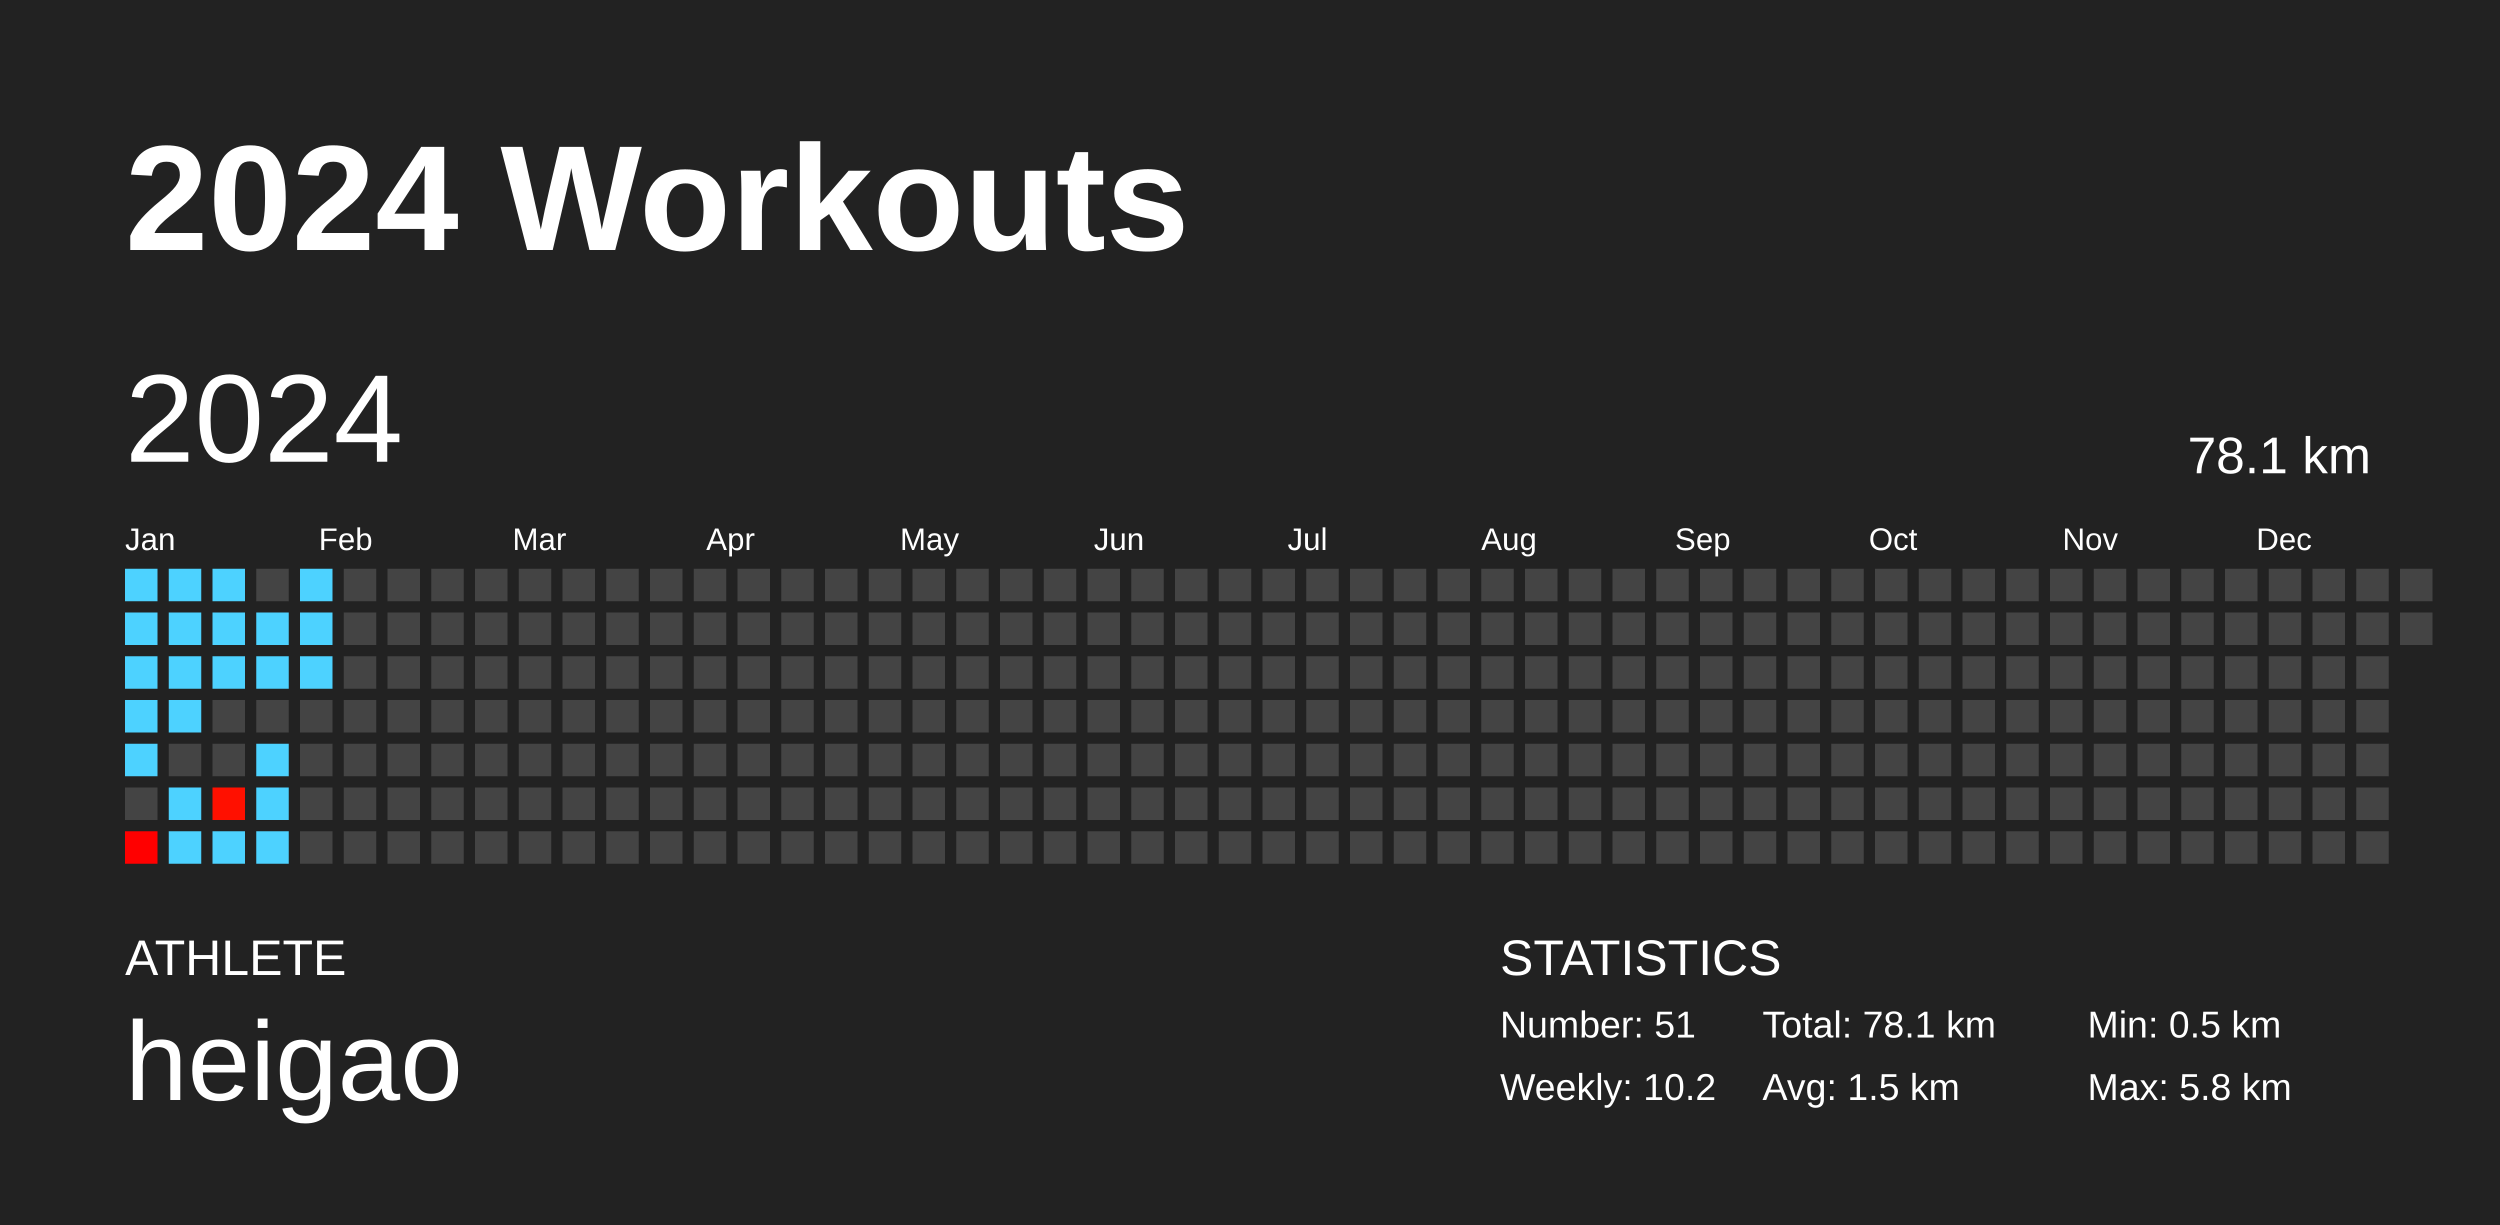
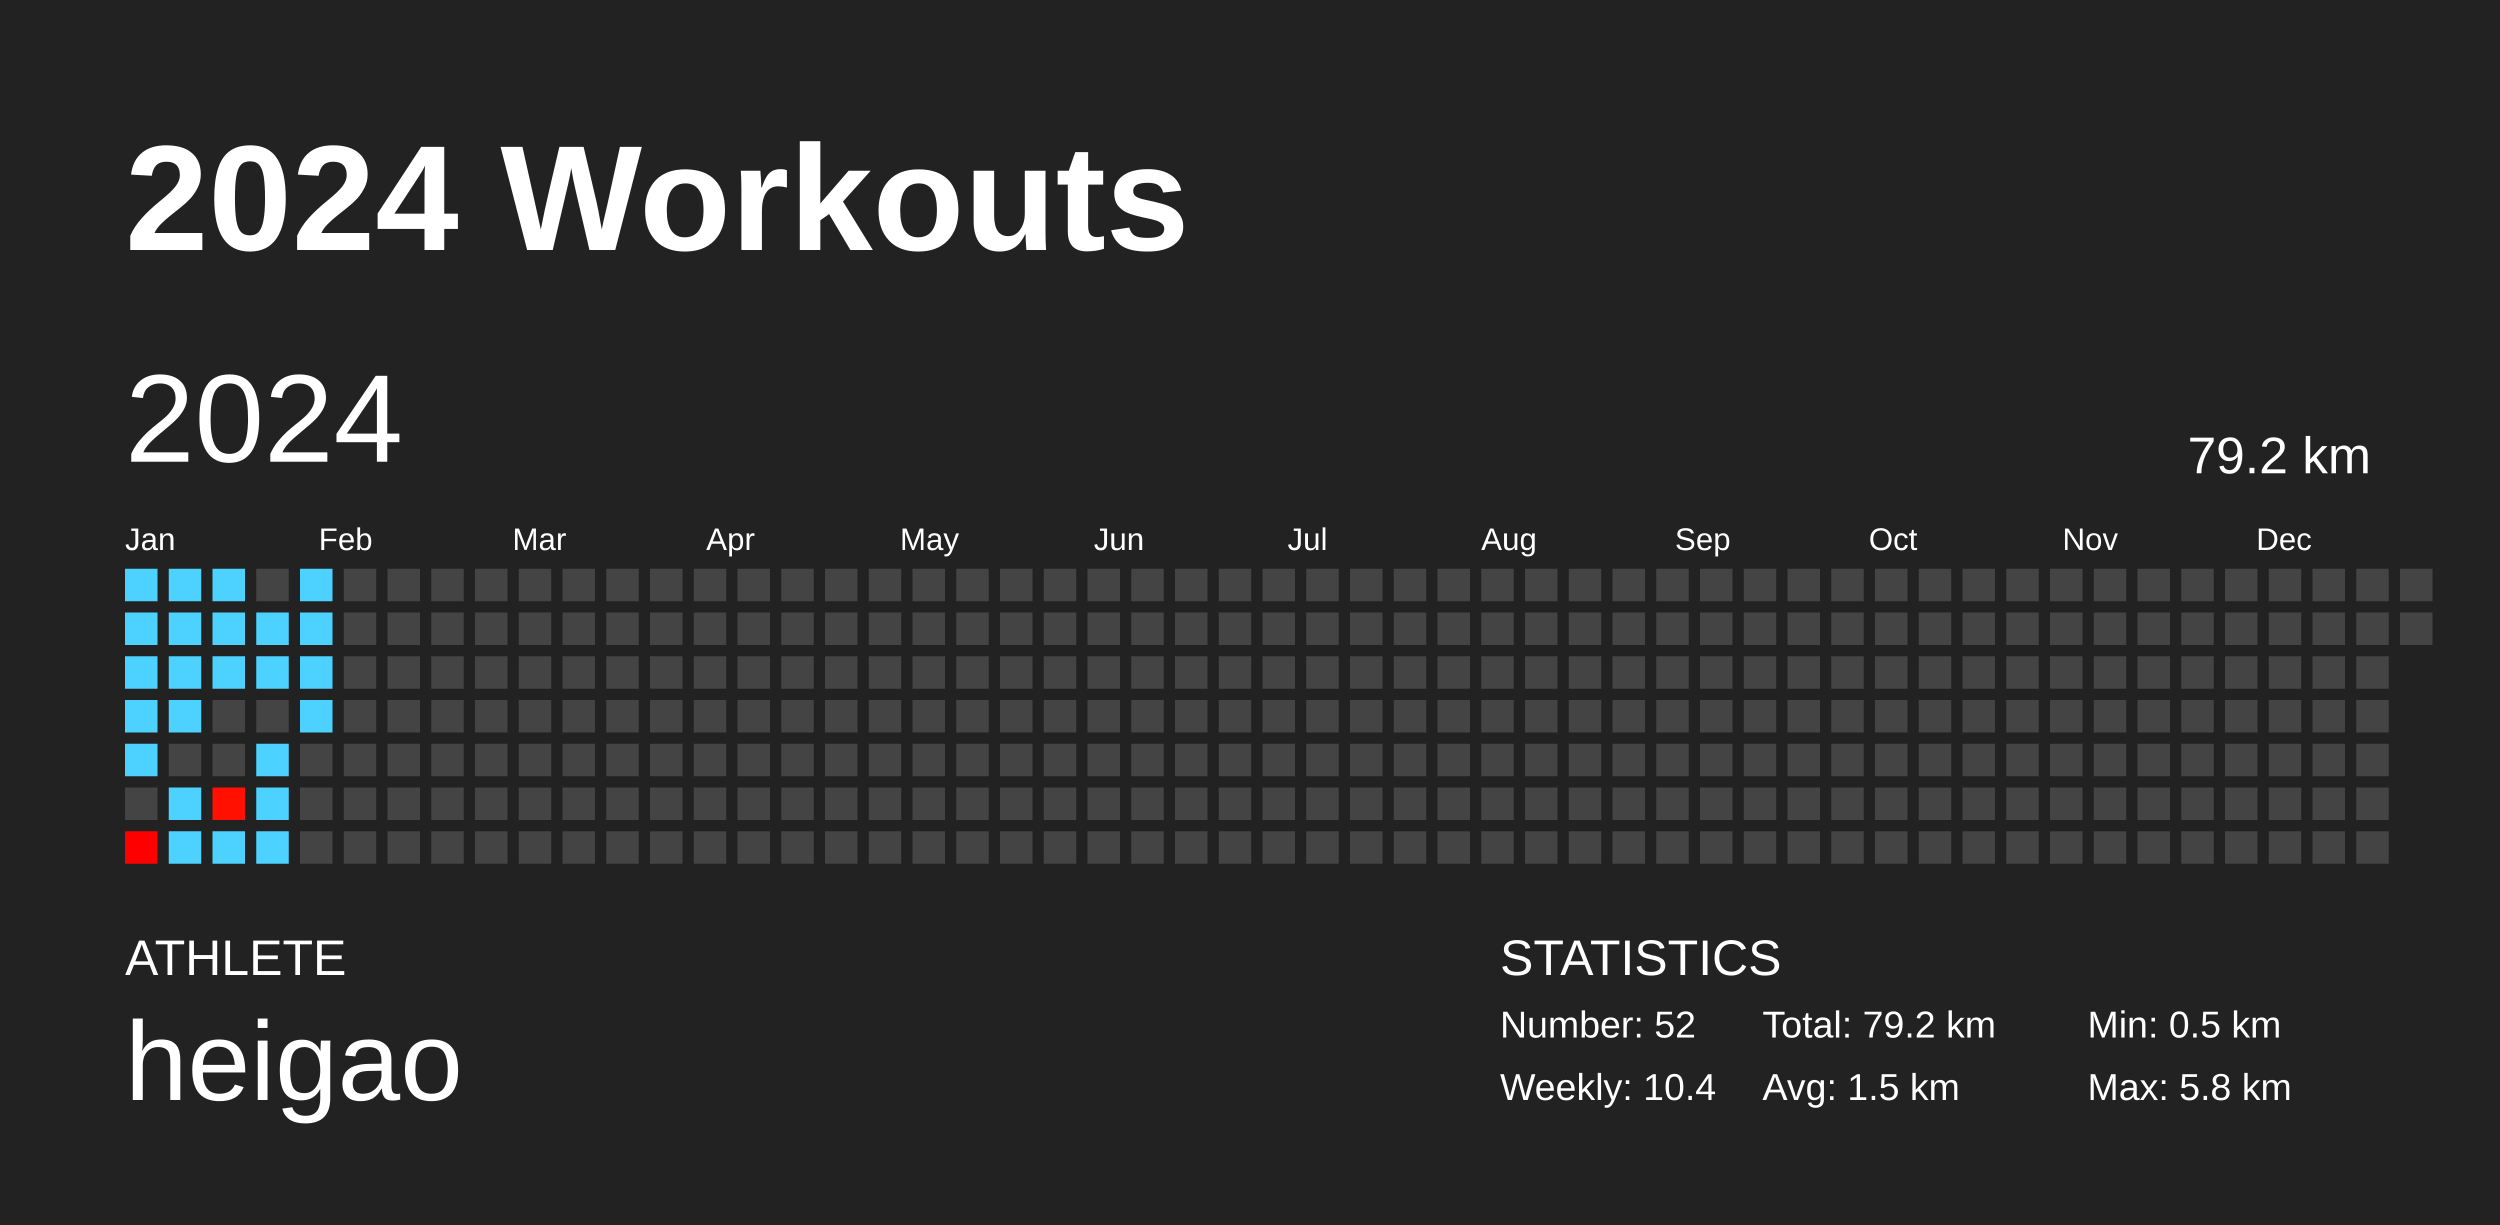
<svg xmlns="http://www.w3.org/2000/svg" baseProfile="full" height="98mm" version="1.1" viewBox="0,0,200,98" width="200mm">
  <defs />
  <rect fill="#222222" height="98" width="200" x="0" y="0" />
  <text fill="#FFFFFF" style="font-size:12px; font-family:Arial; font-weight:bold;" x="10" y="20">2024 Workouts</text>
  <text fill="#FFFFFF" style="font-size:4px; font-family:Arial" x="10" y="78">ATHLETE</text>
  <text fill="#FFFFFF" style="font-size:9px; font-family:Arial" x="10" y="88">heigao</text>
  <text fill="#FFFFFF" style="font-size:4px; font-family:Arial" x="120" y="78">STATISTICS</text>
-   <text fill="#FFFFFF" style="font-size:3px; font-family:Arial" x="120" y="83">Number: 51</text>
-   <text fill="#FFFFFF" style="font-size:3px; font-family:Arial" x="120" y="88">Weekly: 10.2</text>
-   <text fill="#FFFFFF" style="font-size:3px; font-family:Arial" x="141" y="83">Total: 78.1 km</text>
+   <text fill="#FFFFFF" style="font-size:3px; font-family:Arial" x="120" y="83">Number: 52</text>
+   <text fill="#FFFFFF" style="font-size:3px; font-family:Arial" x="120" y="88">Weekly: 10.4</text>
+   <text fill="#FFFFFF" style="font-size:3px; font-family:Arial" x="141" y="83">Total: 79.2 km</text>
  <text fill="#FFFFFF" style="font-size:3px; font-family:Arial" x="141" y="88">Avg: 1.5 km</text>
  <text fill="#FFFFFF" style="font-size:3px; font-family:Arial" x="167" y="83">Min: 0.5 km</text>
  <text fill="#FFFFFF" style="font-size:3px; font-family:Arial" x="167" y="88">Max: 5.8 km</text>
  <text dominant-baseline="hanging" fill="#FFFFFF" style="font-size:10.0px; font-family:Arial;" x="10" y="30">2024</text>
-   <text dominant-baseline="hanging" fill="#FFFFFF" style="font-size:4.125px; font-family:Arial;" x="175" y="35">78.1 km</text>
+   <text dominant-baseline="hanging" fill="#FFFFFF" style="font-size:4.125px; font-family:Arial;" x="175" y="35">79.2 km</text>
  <text fill="#FFFFFF" style="font-size:2.5px; font-family:Arial" x="10.0" y="44">Jan</text>
  <text fill="#FFFFFF" style="font-size:2.5px; font-family:Arial" x="25.5" y="44">Feb</text>
  <text fill="#FFFFFF" style="font-size:2.5px; font-family:Arial" x="41.0" y="44">Mar</text>
  <text fill="#FFFFFF" style="font-size:2.5px; font-family:Arial" x="56.5" y="44">Apr</text>
  <text fill="#FFFFFF" style="font-size:2.5px; font-family:Arial" x="72.0" y="44">May</text>
  <text fill="#FFFFFF" style="font-size:2.5px; font-family:Arial" x="87.5" y="44">Jun</text>
  <text fill="#FFFFFF" style="font-size:2.5px; font-family:Arial" x="103.0" y="44">Jul</text>
  <text fill="#FFFFFF" style="font-size:2.5px; font-family:Arial" x="118.5" y="44">Aug</text>
  <text fill="#FFFFFF" style="font-size:2.5px; font-family:Arial" x="134.0" y="44">Sep</text>
  <text fill="#FFFFFF" style="font-size:2.5px; font-family:Arial" x="149.5" y="44">Oct</text>
  <text fill="#FFFFFF" style="font-size:2.5px; font-family:Arial" x="165.0" y="44">Nov</text>
  <text fill="#FFFFFF" style="font-size:2.5px; font-family:Arial" x="180.5" y="44">Dec</text>
  <rect fill="#4dd2ff" height="2.6" width="2.6" x="10.0" y="45.5" />
  <rect fill="#4dd2ff" height="2.6" width="2.6" x="10.0" y="49.0" />
  <rect fill="#4dd2ff" height="2.6" width="2.6" x="10.0" y="52.5" />
  <rect fill="#4dd2ff" height="2.6" width="2.6" x="10.0" y="56.0" />
  <rect fill="#4dd2ff" height="2.6" width="2.6" x="10.0" y="59.5" />
  <rect fill="#444444" height="2.6" width="2.6" x="10.0" y="63.0" />
  <rect fill="#ff0000" height="2.6" width="2.6" x="10.0" y="66.5" />
  <rect fill="#4dd2ff" height="2.6" width="2.6" x="13.5" y="45.5" />
  <rect fill="#4dd2ff" height="2.6" width="2.6" x="13.5" y="49.0" />
  <rect fill="#4dd2ff" height="2.6" width="2.6" x="13.5" y="52.5" />
  <rect fill="#4dd2ff" height="2.6" width="2.6" x="13.5" y="56.0" />
  <rect fill="#444444" height="2.6" width="2.6" x="13.5" y="59.5" />
  <rect fill="#4dd2ff" height="2.6" width="2.6" x="13.5" y="63.0" />
  <rect fill="#4dd2ff" height="2.6" width="2.6" x="13.5" y="66.5" />
  <rect fill="#4dd2ff" height="2.6" width="2.6" x="17.0" y="45.5" />
  <rect fill="#4dd2ff" height="2.6" width="2.6" x="17.0" y="49.0" />
  <rect fill="#4dd2ff" height="2.6" width="2.6" x="17.0" y="52.5" />
  <rect fill="#444444" height="2.6" width="2.6" x="17.0" y="56.0" />
  <rect fill="#444444" height="2.6" width="2.6" x="17.0" y="59.5" />
  <rect fill="#ff1000" height="2.6" width="2.6" x="17.0" y="63.0" />
  <rect fill="#4dd2ff" height="2.6" width="2.6" x="17.0" y="66.5" />
  <rect fill="#444444" height="2.6" width="2.6" x="20.5" y="45.5" />
  <rect fill="#4dd2ff" height="2.6" width="2.6" x="20.5" y="49.0" />
  <rect fill="#4dd2ff" height="2.6" width="2.6" x="20.5" y="52.5" />
  <rect fill="#444444" height="2.6" width="2.6" x="20.5" y="56.0" />
  <rect fill="#4dd2ff" height="2.6" width="2.6" x="20.5" y="59.5" />
  <rect fill="#4dd2ff" height="2.6" width="2.6" x="20.5" y="63.0" />
  <rect fill="#4dd2ff" height="2.6" width="2.6" x="20.5" y="66.5" />
  <rect fill="#4dd2ff" height="2.6" width="2.6" x="24.0" y="45.5" />
  <rect fill="#4dd2ff" height="2.6" width="2.6" x="24.0" y="49.0" />
  <rect fill="#4dd2ff" height="2.6" width="2.6" x="24.0" y="52.5" />
-   <rect fill="#444444" height="2.6" width="2.6" x="24.0" y="56.0" />
+   <rect fill="#4dd2ff" height="2.6" width="2.6" x="24.0" y="56.0" />
  <rect fill="#444444" height="2.6" width="2.6" x="24.0" y="59.5" />
  <rect fill="#444444" height="2.6" width="2.6" x="24.0" y="63.0" />
  <rect fill="#444444" height="2.6" width="2.6" x="24.0" y="66.5" />
  <rect fill="#444444" height="2.6" width="2.6" x="27.5" y="45.5" />
  <rect fill="#444444" height="2.6" width="2.6" x="27.5" y="49.0" />
  <rect fill="#444444" height="2.6" width="2.6" x="27.5" y="52.5" />
  <rect fill="#444444" height="2.6" width="2.6" x="27.5" y="56.0" />
  <rect fill="#444444" height="2.6" width="2.6" x="27.5" y="59.5" />
  <rect fill="#444444" height="2.6" width="2.6" x="27.5" y="63.0" />
  <rect fill="#444444" height="2.6" width="2.6" x="27.5" y="66.5" />
  <rect fill="#444444" height="2.6" width="2.6" x="31.0" y="45.5" />
  <rect fill="#444444" height="2.6" width="2.6" x="31.0" y="49.0" />
  <rect fill="#444444" height="2.6" width="2.6" x="31.0" y="52.5" />
  <rect fill="#444444" height="2.6" width="2.6" x="31.0" y="56.0" />
  <rect fill="#444444" height="2.6" width="2.6" x="31.0" y="59.5" />
  <rect fill="#444444" height="2.6" width="2.6" x="31.0" y="63.0" />
  <rect fill="#444444" height="2.6" width="2.6" x="31.0" y="66.5" />
  <rect fill="#444444" height="2.6" width="2.6" x="34.5" y="45.5" />
  <rect fill="#444444" height="2.6" width="2.6" x="34.5" y="49.0" />
  <rect fill="#444444" height="2.6" width="2.6" x="34.5" y="52.5" />
  <rect fill="#444444" height="2.6" width="2.6" x="34.5" y="56.0" />
  <rect fill="#444444" height="2.6" width="2.6" x="34.5" y="59.5" />
  <rect fill="#444444" height="2.6" width="2.6" x="34.5" y="63.0" />
  <rect fill="#444444" height="2.6" width="2.6" x="34.5" y="66.5" />
  <rect fill="#444444" height="2.6" width="2.6" x="38.0" y="45.5" />
  <rect fill="#444444" height="2.6" width="2.6" x="38.0" y="49.0" />
  <rect fill="#444444" height="2.6" width="2.6" x="38.0" y="52.5" />
  <rect fill="#444444" height="2.6" width="2.6" x="38.0" y="56.0" />
  <rect fill="#444444" height="2.6" width="2.6" x="38.0" y="59.5" />
  <rect fill="#444444" height="2.6" width="2.6" x="38.0" y="63.0" />
  <rect fill="#444444" height="2.6" width="2.6" x="38.0" y="66.5" />
  <rect fill="#444444" height="2.6" width="2.6" x="41.5" y="45.5" />
  <rect fill="#444444" height="2.6" width="2.6" x="41.5" y="49.0" />
  <rect fill="#444444" height="2.6" width="2.6" x="41.5" y="52.5" />
  <rect fill="#444444" height="2.6" width="2.6" x="41.5" y="56.0" />
  <rect fill="#444444" height="2.6" width="2.6" x="41.5" y="59.5" />
  <rect fill="#444444" height="2.6" width="2.6" x="41.5" y="63.0" />
  <rect fill="#444444" height="2.6" width="2.6" x="41.5" y="66.5" />
  <rect fill="#444444" height="2.6" width="2.6" x="45.0" y="45.5" />
  <rect fill="#444444" height="2.6" width="2.6" x="45.0" y="49.0" />
  <rect fill="#444444" height="2.6" width="2.6" x="45.0" y="52.5" />
  <rect fill="#444444" height="2.6" width="2.6" x="45.0" y="56.0" />
  <rect fill="#444444" height="2.6" width="2.6" x="45.0" y="59.5" />
  <rect fill="#444444" height="2.6" width="2.6" x="45.0" y="63.0" />
  <rect fill="#444444" height="2.6" width="2.6" x="45.0" y="66.5" />
  <rect fill="#444444" height="2.6" width="2.6" x="48.5" y="45.5" />
  <rect fill="#444444" height="2.6" width="2.6" x="48.5" y="49.0" />
  <rect fill="#444444" height="2.6" width="2.6" x="48.5" y="52.5" />
  <rect fill="#444444" height="2.6" width="2.6" x="48.5" y="56.0" />
  <rect fill="#444444" height="2.6" width="2.6" x="48.5" y="59.5" />
  <rect fill="#444444" height="2.6" width="2.6" x="48.5" y="63.0" />
  <rect fill="#444444" height="2.6" width="2.6" x="48.5" y="66.5" />
  <rect fill="#444444" height="2.6" width="2.6" x="52.0" y="45.5" />
  <rect fill="#444444" height="2.6" width="2.6" x="52.0" y="49.0" />
  <rect fill="#444444" height="2.6" width="2.6" x="52.0" y="52.5" />
  <rect fill="#444444" height="2.6" width="2.6" x="52.0" y="56.0" />
  <rect fill="#444444" height="2.6" width="2.6" x="52.0" y="59.5" />
  <rect fill="#444444" height="2.6" width="2.6" x="52.0" y="63.0" />
  <rect fill="#444444" height="2.6" width="2.6" x="52.0" y="66.5" />
  <rect fill="#444444" height="2.6" width="2.6" x="55.5" y="45.5" />
  <rect fill="#444444" height="2.6" width="2.6" x="55.5" y="49.0" />
  <rect fill="#444444" height="2.6" width="2.6" x="55.5" y="52.5" />
  <rect fill="#444444" height="2.6" width="2.6" x="55.5" y="56.0" />
  <rect fill="#444444" height="2.6" width="2.6" x="55.5" y="59.5" />
  <rect fill="#444444" height="2.6" width="2.6" x="55.5" y="63.0" />
  <rect fill="#444444" height="2.6" width="2.6" x="55.5" y="66.5" />
  <rect fill="#444444" height="2.6" width="2.6" x="59.0" y="45.5" />
  <rect fill="#444444" height="2.6" width="2.6" x="59.0" y="49.0" />
  <rect fill="#444444" height="2.6" width="2.6" x="59.0" y="52.5" />
  <rect fill="#444444" height="2.6" width="2.6" x="59.0" y="56.0" />
  <rect fill="#444444" height="2.6" width="2.6" x="59.0" y="59.5" />
  <rect fill="#444444" height="2.6" width="2.6" x="59.0" y="63.0" />
  <rect fill="#444444" height="2.6" width="2.6" x="59.0" y="66.5" />
  <rect fill="#444444" height="2.6" width="2.6" x="62.5" y="45.5" />
  <rect fill="#444444" height="2.6" width="2.6" x="62.5" y="49.0" />
  <rect fill="#444444" height="2.6" width="2.6" x="62.5" y="52.5" />
  <rect fill="#444444" height="2.6" width="2.6" x="62.5" y="56.0" />
  <rect fill="#444444" height="2.6" width="2.6" x="62.5" y="59.5" />
  <rect fill="#444444" height="2.6" width="2.6" x="62.5" y="63.0" />
  <rect fill="#444444" height="2.6" width="2.6" x="62.5" y="66.5" />
  <rect fill="#444444" height="2.6" width="2.6" x="66.0" y="45.5" />
  <rect fill="#444444" height="2.6" width="2.6" x="66.0" y="49.0" />
  <rect fill="#444444" height="2.6" width="2.6" x="66.0" y="52.5" />
  <rect fill="#444444" height="2.6" width="2.6" x="66.0" y="56.0" />
  <rect fill="#444444" height="2.6" width="2.6" x="66.0" y="59.5" />
  <rect fill="#444444" height="2.6" width="2.6" x="66.0" y="63.0" />
  <rect fill="#444444" height="2.6" width="2.6" x="66.0" y="66.5" />
  <rect fill="#444444" height="2.6" width="2.6" x="69.5" y="45.5" />
  <rect fill="#444444" height="2.6" width="2.6" x="69.5" y="49.0" />
  <rect fill="#444444" height="2.6" width="2.6" x="69.5" y="52.5" />
  <rect fill="#444444" height="2.6" width="2.6" x="69.5" y="56.0" />
  <rect fill="#444444" height="2.6" width="2.6" x="69.5" y="59.5" />
  <rect fill="#444444" height="2.6" width="2.6" x="69.5" y="63.0" />
  <rect fill="#444444" height="2.6" width="2.6" x="69.5" y="66.5" />
  <rect fill="#444444" height="2.6" width="2.6" x="73.0" y="45.5" />
  <rect fill="#444444" height="2.6" width="2.6" x="73.0" y="49.0" />
  <rect fill="#444444" height="2.6" width="2.6" x="73.0" y="52.5" />
  <rect fill="#444444" height="2.6" width="2.6" x="73.0" y="56.0" />
  <rect fill="#444444" height="2.6" width="2.6" x="73.0" y="59.5" />
  <rect fill="#444444" height="2.6" width="2.6" x="73.0" y="63.0" />
  <rect fill="#444444" height="2.6" width="2.6" x="73.0" y="66.5" />
  <rect fill="#444444" height="2.6" width="2.6" x="76.5" y="45.5" />
  <rect fill="#444444" height="2.6" width="2.6" x="76.5" y="49.0" />
  <rect fill="#444444" height="2.6" width="2.6" x="76.5" y="52.5" />
  <rect fill="#444444" height="2.6" width="2.6" x="76.5" y="56.0" />
  <rect fill="#444444" height="2.6" width="2.6" x="76.5" y="59.5" />
  <rect fill="#444444" height="2.6" width="2.6" x="76.5" y="63.0" />
  <rect fill="#444444" height="2.6" width="2.6" x="76.5" y="66.5" />
  <rect fill="#444444" height="2.6" width="2.6" x="80.0" y="45.5" />
  <rect fill="#444444" height="2.6" width="2.6" x="80.0" y="49.0" />
  <rect fill="#444444" height="2.6" width="2.6" x="80.0" y="52.5" />
  <rect fill="#444444" height="2.6" width="2.6" x="80.0" y="56.0" />
  <rect fill="#444444" height="2.6" width="2.6" x="80.0" y="59.5" />
  <rect fill="#444444" height="2.6" width="2.6" x="80.0" y="63.0" />
  <rect fill="#444444" height="2.6" width="2.6" x="80.0" y="66.5" />
  <rect fill="#444444" height="2.6" width="2.6" x="83.5" y="45.5" />
  <rect fill="#444444" height="2.6" width="2.6" x="83.5" y="49.0" />
  <rect fill="#444444" height="2.6" width="2.6" x="83.5" y="52.5" />
  <rect fill="#444444" height="2.6" width="2.6" x="83.5" y="56.0" />
  <rect fill="#444444" height="2.6" width="2.6" x="83.5" y="59.5" />
  <rect fill="#444444" height="2.6" width="2.6" x="83.5" y="63.0" />
  <rect fill="#444444" height="2.6" width="2.6" x="83.5" y="66.5" />
  <rect fill="#444444" height="2.6" width="2.6" x="87.0" y="45.5" />
  <rect fill="#444444" height="2.6" width="2.6" x="87.0" y="49.0" />
  <rect fill="#444444" height="2.6" width="2.6" x="87.0" y="52.5" />
  <rect fill="#444444" height="2.6" width="2.6" x="87.0" y="56.0" />
  <rect fill="#444444" height="2.6" width="2.6" x="87.0" y="59.5" />
  <rect fill="#444444" height="2.6" width="2.6" x="87.0" y="63.0" />
  <rect fill="#444444" height="2.6" width="2.6" x="87.0" y="66.5" />
  <rect fill="#444444" height="2.6" width="2.6" x="90.5" y="45.5" />
  <rect fill="#444444" height="2.6" width="2.6" x="90.5" y="49.0" />
  <rect fill="#444444" height="2.6" width="2.6" x="90.5" y="52.5" />
  <rect fill="#444444" height="2.6" width="2.6" x="90.5" y="56.0" />
  <rect fill="#444444" height="2.6" width="2.6" x="90.5" y="59.5" />
  <rect fill="#444444" height="2.6" width="2.6" x="90.5" y="63.0" />
  <rect fill="#444444" height="2.6" width="2.6" x="90.5" y="66.5" />
  <rect fill="#444444" height="2.6" width="2.6" x="94.0" y="45.5" />
  <rect fill="#444444" height="2.6" width="2.6" x="94.0" y="49.0" />
  <rect fill="#444444" height="2.6" width="2.6" x="94.0" y="52.5" />
  <rect fill="#444444" height="2.6" width="2.6" x="94.0" y="56.0" />
  <rect fill="#444444" height="2.6" width="2.6" x="94.0" y="59.5" />
  <rect fill="#444444" height="2.6" width="2.6" x="94.0" y="63.0" />
  <rect fill="#444444" height="2.6" width="2.6" x="94.0" y="66.5" />
  <rect fill="#444444" height="2.6" width="2.6" x="97.5" y="45.5" />
  <rect fill="#444444" height="2.6" width="2.6" x="97.5" y="49.0" />
  <rect fill="#444444" height="2.6" width="2.6" x="97.5" y="52.5" />
  <rect fill="#444444" height="2.6" width="2.6" x="97.5" y="56.0" />
  <rect fill="#444444" height="2.6" width="2.6" x="97.5" y="59.5" />
  <rect fill="#444444" height="2.6" width="2.6" x="97.5" y="63.0" />
  <rect fill="#444444" height="2.6" width="2.6" x="97.5" y="66.5" />
  <rect fill="#444444" height="2.6" width="2.6" x="101.0" y="45.5" />
  <rect fill="#444444" height="2.6" width="2.6" x="101.0" y="49.0" />
  <rect fill="#444444" height="2.6" width="2.6" x="101.0" y="52.5" />
  <rect fill="#444444" height="2.6" width="2.6" x="101.0" y="56.0" />
  <rect fill="#444444" height="2.6" width="2.6" x="101.0" y="59.5" />
  <rect fill="#444444" height="2.6" width="2.6" x="101.0" y="63.0" />
  <rect fill="#444444" height="2.6" width="2.6" x="101.0" y="66.5" />
  <rect fill="#444444" height="2.6" width="2.6" x="104.5" y="45.5" />
  <rect fill="#444444" height="2.6" width="2.6" x="104.5" y="49.0" />
  <rect fill="#444444" height="2.6" width="2.6" x="104.5" y="52.5" />
  <rect fill="#444444" height="2.6" width="2.6" x="104.5" y="56.0" />
  <rect fill="#444444" height="2.6" width="2.6" x="104.5" y="59.5" />
  <rect fill="#444444" height="2.6" width="2.6" x="104.5" y="63.0" />
  <rect fill="#444444" height="2.6" width="2.6" x="104.5" y="66.5" />
  <rect fill="#444444" height="2.6" width="2.6" x="108.0" y="45.5" />
  <rect fill="#444444" height="2.6" width="2.6" x="108.0" y="49.0" />
  <rect fill="#444444" height="2.6" width="2.6" x="108.0" y="52.5" />
  <rect fill="#444444" height="2.6" width="2.6" x="108.0" y="56.0" />
  <rect fill="#444444" height="2.6" width="2.6" x="108.0" y="59.5" />
  <rect fill="#444444" height="2.6" width="2.6" x="108.0" y="63.0" />
  <rect fill="#444444" height="2.6" width="2.6" x="108.0" y="66.5" />
  <rect fill="#444444" height="2.6" width="2.6" x="111.5" y="45.5" />
  <rect fill="#444444" height="2.6" width="2.6" x="111.5" y="49.0" />
  <rect fill="#444444" height="2.6" width="2.6" x="111.5" y="52.5" />
  <rect fill="#444444" height="2.6" width="2.6" x="111.5" y="56.0" />
  <rect fill="#444444" height="2.6" width="2.6" x="111.5" y="59.5" />
  <rect fill="#444444" height="2.6" width="2.6" x="111.5" y="63.0" />
  <rect fill="#444444" height="2.6" width="2.6" x="111.5" y="66.5" />
  <rect fill="#444444" height="2.6" width="2.6" x="115.0" y="45.5" />
  <rect fill="#444444" height="2.6" width="2.6" x="115.0" y="49.0" />
  <rect fill="#444444" height="2.6" width="2.6" x="115.0" y="52.5" />
  <rect fill="#444444" height="2.6" width="2.6" x="115.0" y="56.0" />
  <rect fill="#444444" height="2.6" width="2.6" x="115.0" y="59.5" />
  <rect fill="#444444" height="2.6" width="2.6" x="115.0" y="63.0" />
  <rect fill="#444444" height="2.6" width="2.6" x="115.0" y="66.5" />
  <rect fill="#444444" height="2.6" width="2.6" x="118.5" y="45.5" />
  <rect fill="#444444" height="2.6" width="2.6" x="118.5" y="49.0" />
  <rect fill="#444444" height="2.6" width="2.6" x="118.5" y="52.5" />
  <rect fill="#444444" height="2.6" width="2.6" x="118.5" y="56.0" />
  <rect fill="#444444" height="2.6" width="2.6" x="118.5" y="59.5" />
  <rect fill="#444444" height="2.6" width="2.6" x="118.5" y="63.0" />
  <rect fill="#444444" height="2.6" width="2.6" x="118.5" y="66.5" />
  <rect fill="#444444" height="2.6" width="2.6" x="122.0" y="45.5" />
  <rect fill="#444444" height="2.6" width="2.6" x="122.0" y="49.0" />
  <rect fill="#444444" height="2.6" width="2.6" x="122.0" y="52.5" />
  <rect fill="#444444" height="2.6" width="2.6" x="122.0" y="56.0" />
  <rect fill="#444444" height="2.6" width="2.6" x="122.0" y="59.5" />
  <rect fill="#444444" height="2.6" width="2.6" x="122.0" y="63.0" />
  <rect fill="#444444" height="2.6" width="2.6" x="122.0" y="66.5" />
  <rect fill="#444444" height="2.6" width="2.6" x="125.5" y="45.5" />
  <rect fill="#444444" height="2.6" width="2.6" x="125.5" y="49.0" />
  <rect fill="#444444" height="2.6" width="2.6" x="125.5" y="52.5" />
  <rect fill="#444444" height="2.6" width="2.6" x="125.5" y="56.0" />
  <rect fill="#444444" height="2.6" width="2.6" x="125.5" y="59.5" />
  <rect fill="#444444" height="2.6" width="2.6" x="125.5" y="63.0" />
  <rect fill="#444444" height="2.6" width="2.6" x="125.5" y="66.5" />
  <rect fill="#444444" height="2.6" width="2.6" x="129.0" y="45.5" />
  <rect fill="#444444" height="2.6" width="2.6" x="129.0" y="49.0" />
  <rect fill="#444444" height="2.6" width="2.6" x="129.0" y="52.5" />
  <rect fill="#444444" height="2.6" width="2.6" x="129.0" y="56.0" />
  <rect fill="#444444" height="2.6" width="2.6" x="129.0" y="59.5" />
  <rect fill="#444444" height="2.6" width="2.6" x="129.0" y="63.0" />
  <rect fill="#444444" height="2.6" width="2.6" x="129.0" y="66.5" />
  <rect fill="#444444" height="2.6" width="2.6" x="132.5" y="45.5" />
  <rect fill="#444444" height="2.6" width="2.6" x="132.5" y="49.0" />
  <rect fill="#444444" height="2.6" width="2.6" x="132.5" y="52.5" />
  <rect fill="#444444" height="2.6" width="2.6" x="132.5" y="56.0" />
  <rect fill="#444444" height="2.6" width="2.6" x="132.5" y="59.5" />
  <rect fill="#444444" height="2.6" width="2.6" x="132.5" y="63.0" />
  <rect fill="#444444" height="2.6" width="2.6" x="132.5" y="66.5" />
  <rect fill="#444444" height="2.6" width="2.6" x="136.0" y="45.5" />
  <rect fill="#444444" height="2.6" width="2.6" x="136.0" y="49.0" />
  <rect fill="#444444" height="2.6" width="2.6" x="136.0" y="52.5" />
  <rect fill="#444444" height="2.6" width="2.6" x="136.0" y="56.0" />
  <rect fill="#444444" height="2.6" width="2.6" x="136.0" y="59.5" />
  <rect fill="#444444" height="2.6" width="2.6" x="136.0" y="63.0" />
  <rect fill="#444444" height="2.6" width="2.6" x="136.0" y="66.5" />
  <rect fill="#444444" height="2.6" width="2.6" x="139.5" y="45.5" />
  <rect fill="#444444" height="2.6" width="2.6" x="139.5" y="49.0" />
  <rect fill="#444444" height="2.6" width="2.6" x="139.5" y="52.5" />
  <rect fill="#444444" height="2.6" width="2.6" x="139.5" y="56.0" />
  <rect fill="#444444" height="2.6" width="2.6" x="139.5" y="59.5" />
  <rect fill="#444444" height="2.6" width="2.6" x="139.5" y="63.0" />
  <rect fill="#444444" height="2.6" width="2.6" x="139.5" y="66.5" />
  <rect fill="#444444" height="2.6" width="2.6" x="143.0" y="45.5" />
  <rect fill="#444444" height="2.6" width="2.6" x="143.0" y="49.0" />
  <rect fill="#444444" height="2.6" width="2.6" x="143.0" y="52.5" />
  <rect fill="#444444" height="2.6" width="2.6" x="143.0" y="56.0" />
  <rect fill="#444444" height="2.6" width="2.6" x="143.0" y="59.5" />
  <rect fill="#444444" height="2.6" width="2.6" x="143.0" y="63.0" />
  <rect fill="#444444" height="2.6" width="2.6" x="143.0" y="66.5" />
  <rect fill="#444444" height="2.6" width="2.6" x="146.5" y="45.5" />
  <rect fill="#444444" height="2.6" width="2.6" x="146.5" y="49.0" />
  <rect fill="#444444" height="2.6" width="2.6" x="146.5" y="52.5" />
  <rect fill="#444444" height="2.6" width="2.6" x="146.5" y="56.0" />
  <rect fill="#444444" height="2.6" width="2.6" x="146.5" y="59.5" />
  <rect fill="#444444" height="2.6" width="2.6" x="146.5" y="63.0" />
  <rect fill="#444444" height="2.6" width="2.6" x="146.5" y="66.5" />
  <rect fill="#444444" height="2.6" width="2.6" x="150.0" y="45.5" />
  <rect fill="#444444" height="2.6" width="2.6" x="150.0" y="49.0" />
  <rect fill="#444444" height="2.6" width="2.6" x="150.0" y="52.5" />
  <rect fill="#444444" height="2.6" width="2.6" x="150.0" y="56.0" />
  <rect fill="#444444" height="2.6" width="2.6" x="150.0" y="59.5" />
  <rect fill="#444444" height="2.6" width="2.6" x="150.0" y="63.0" />
  <rect fill="#444444" height="2.6" width="2.6" x="150.0" y="66.5" />
  <rect fill="#444444" height="2.6" width="2.6" x="153.5" y="45.5" />
  <rect fill="#444444" height="2.6" width="2.6" x="153.5" y="49.0" />
  <rect fill="#444444" height="2.6" width="2.6" x="153.5" y="52.5" />
  <rect fill="#444444" height="2.6" width="2.6" x="153.5" y="56.0" />
  <rect fill="#444444" height="2.6" width="2.6" x="153.5" y="59.5" />
  <rect fill="#444444" height="2.6" width="2.6" x="153.5" y="63.0" />
  <rect fill="#444444" height="2.6" width="2.6" x="153.5" y="66.5" />
  <rect fill="#444444" height="2.6" width="2.6" x="157.0" y="45.5" />
  <rect fill="#444444" height="2.6" width="2.6" x="157.0" y="49.0" />
  <rect fill="#444444" height="2.6" width="2.6" x="157.0" y="52.5" />
  <rect fill="#444444" height="2.6" width="2.6" x="157.0" y="56.0" />
  <rect fill="#444444" height="2.6" width="2.6" x="157.0" y="59.5" />
  <rect fill="#444444" height="2.6" width="2.6" x="157.0" y="63.0" />
  <rect fill="#444444" height="2.6" width="2.6" x="157.0" y="66.5" />
  <rect fill="#444444" height="2.6" width="2.6" x="160.5" y="45.5" />
  <rect fill="#444444" height="2.6" width="2.6" x="160.5" y="49.0" />
  <rect fill="#444444" height="2.6" width="2.6" x="160.5" y="52.5" />
  <rect fill="#444444" height="2.6" width="2.6" x="160.5" y="56.0" />
  <rect fill="#444444" height="2.6" width="2.6" x="160.5" y="59.5" />
  <rect fill="#444444" height="2.6" width="2.6" x="160.5" y="63.0" />
  <rect fill="#444444" height="2.6" width="2.6" x="160.5" y="66.5" />
  <rect fill="#444444" height="2.6" width="2.6" x="164.0" y="45.5" />
  <rect fill="#444444" height="2.6" width="2.6" x="164.0" y="49.0" />
  <rect fill="#444444" height="2.6" width="2.6" x="164.0" y="52.5" />
  <rect fill="#444444" height="2.6" width="2.6" x="164.0" y="56.0" />
  <rect fill="#444444" height="2.6" width="2.6" x="164.0" y="59.5" />
  <rect fill="#444444" height="2.6" width="2.6" x="164.0" y="63.0" />
  <rect fill="#444444" height="2.6" width="2.6" x="164.0" y="66.5" />
  <rect fill="#444444" height="2.6" width="2.6" x="167.5" y="45.5" />
  <rect fill="#444444" height="2.6" width="2.6" x="167.5" y="49.0" />
  <rect fill="#444444" height="2.6" width="2.6" x="167.5" y="52.5" />
  <rect fill="#444444" height="2.6" width="2.6" x="167.5" y="56.0" />
  <rect fill="#444444" height="2.6" width="2.6" x="167.5" y="59.5" />
  <rect fill="#444444" height="2.6" width="2.6" x="167.5" y="63.0" />
  <rect fill="#444444" height="2.6" width="2.6" x="167.5" y="66.5" />
  <rect fill="#444444" height="2.6" width="2.6" x="171.0" y="45.5" />
  <rect fill="#444444" height="2.6" width="2.6" x="171.0" y="49.0" />
  <rect fill="#444444" height="2.6" width="2.6" x="171.0" y="52.5" />
  <rect fill="#444444" height="2.6" width="2.6" x="171.0" y="56.0" />
  <rect fill="#444444" height="2.6" width="2.6" x="171.0" y="59.5" />
  <rect fill="#444444" height="2.6" width="2.6" x="171.0" y="63.0" />
  <rect fill="#444444" height="2.6" width="2.6" x="171.0" y="66.5" />
  <rect fill="#444444" height="2.6" width="2.6" x="174.5" y="45.5" />
  <rect fill="#444444" height="2.6" width="2.6" x="174.5" y="49.0" />
  <rect fill="#444444" height="2.6" width="2.6" x="174.5" y="52.5" />
  <rect fill="#444444" height="2.6" width="2.6" x="174.5" y="56.0" />
  <rect fill="#444444" height="2.6" width="2.6" x="174.5" y="59.5" />
  <rect fill="#444444" height="2.6" width="2.6" x="174.5" y="63.0" />
  <rect fill="#444444" height="2.6" width="2.6" x="174.5" y="66.5" />
  <rect fill="#444444" height="2.6" width="2.6" x="178.0" y="45.5" />
  <rect fill="#444444" height="2.6" width="2.6" x="178.0" y="49.0" />
  <rect fill="#444444" height="2.6" width="2.6" x="178.0" y="52.5" />
  <rect fill="#444444" height="2.6" width="2.6" x="178.0" y="56.0" />
  <rect fill="#444444" height="2.6" width="2.6" x="178.0" y="59.5" />
  <rect fill="#444444" height="2.6" width="2.6" x="178.0" y="63.0" />
  <rect fill="#444444" height="2.6" width="2.6" x="178.0" y="66.5" />
  <rect fill="#444444" height="2.6" width="2.6" x="181.5" y="45.5" />
  <rect fill="#444444" height="2.6" width="2.6" x="181.5" y="49.0" />
  <rect fill="#444444" height="2.6" width="2.6" x="181.5" y="52.5" />
  <rect fill="#444444" height="2.6" width="2.6" x="181.5" y="56.0" />
  <rect fill="#444444" height="2.6" width="2.6" x="181.5" y="59.5" />
  <rect fill="#444444" height="2.6" width="2.6" x="181.5" y="63.0" />
  <rect fill="#444444" height="2.6" width="2.6" x="181.5" y="66.5" />
  <rect fill="#444444" height="2.6" width="2.6" x="185.0" y="45.5" />
  <rect fill="#444444" height="2.6" width="2.6" x="185.0" y="49.0" />
  <rect fill="#444444" height="2.6" width="2.6" x="185.0" y="52.5" />
  <rect fill="#444444" height="2.6" width="2.6" x="185.0" y="56.0" />
  <rect fill="#444444" height="2.6" width="2.6" x="185.0" y="59.5" />
  <rect fill="#444444" height="2.6" width="2.6" x="185.0" y="63.0" />
  <rect fill="#444444" height="2.6" width="2.6" x="185.0" y="66.5" />
  <rect fill="#444444" height="2.6" width="2.6" x="188.5" y="45.5" />
  <rect fill="#444444" height="2.6" width="2.6" x="188.5" y="49.0" />
  <rect fill="#444444" height="2.6" width="2.6" x="188.5" y="52.5" />
  <rect fill="#444444" height="2.6" width="2.6" x="188.5" y="56.0" />
  <rect fill="#444444" height="2.6" width="2.6" x="188.5" y="59.5" />
  <rect fill="#444444" height="2.6" width="2.6" x="188.5" y="63.0" />
  <rect fill="#444444" height="2.6" width="2.6" x="188.5" y="66.5" />
  <rect fill="#444444" height="2.6" width="2.6" x="192.0" y="45.5" />
  <rect fill="#444444" height="2.6" width="2.6" x="192.0" y="49.0" />
</svg>
